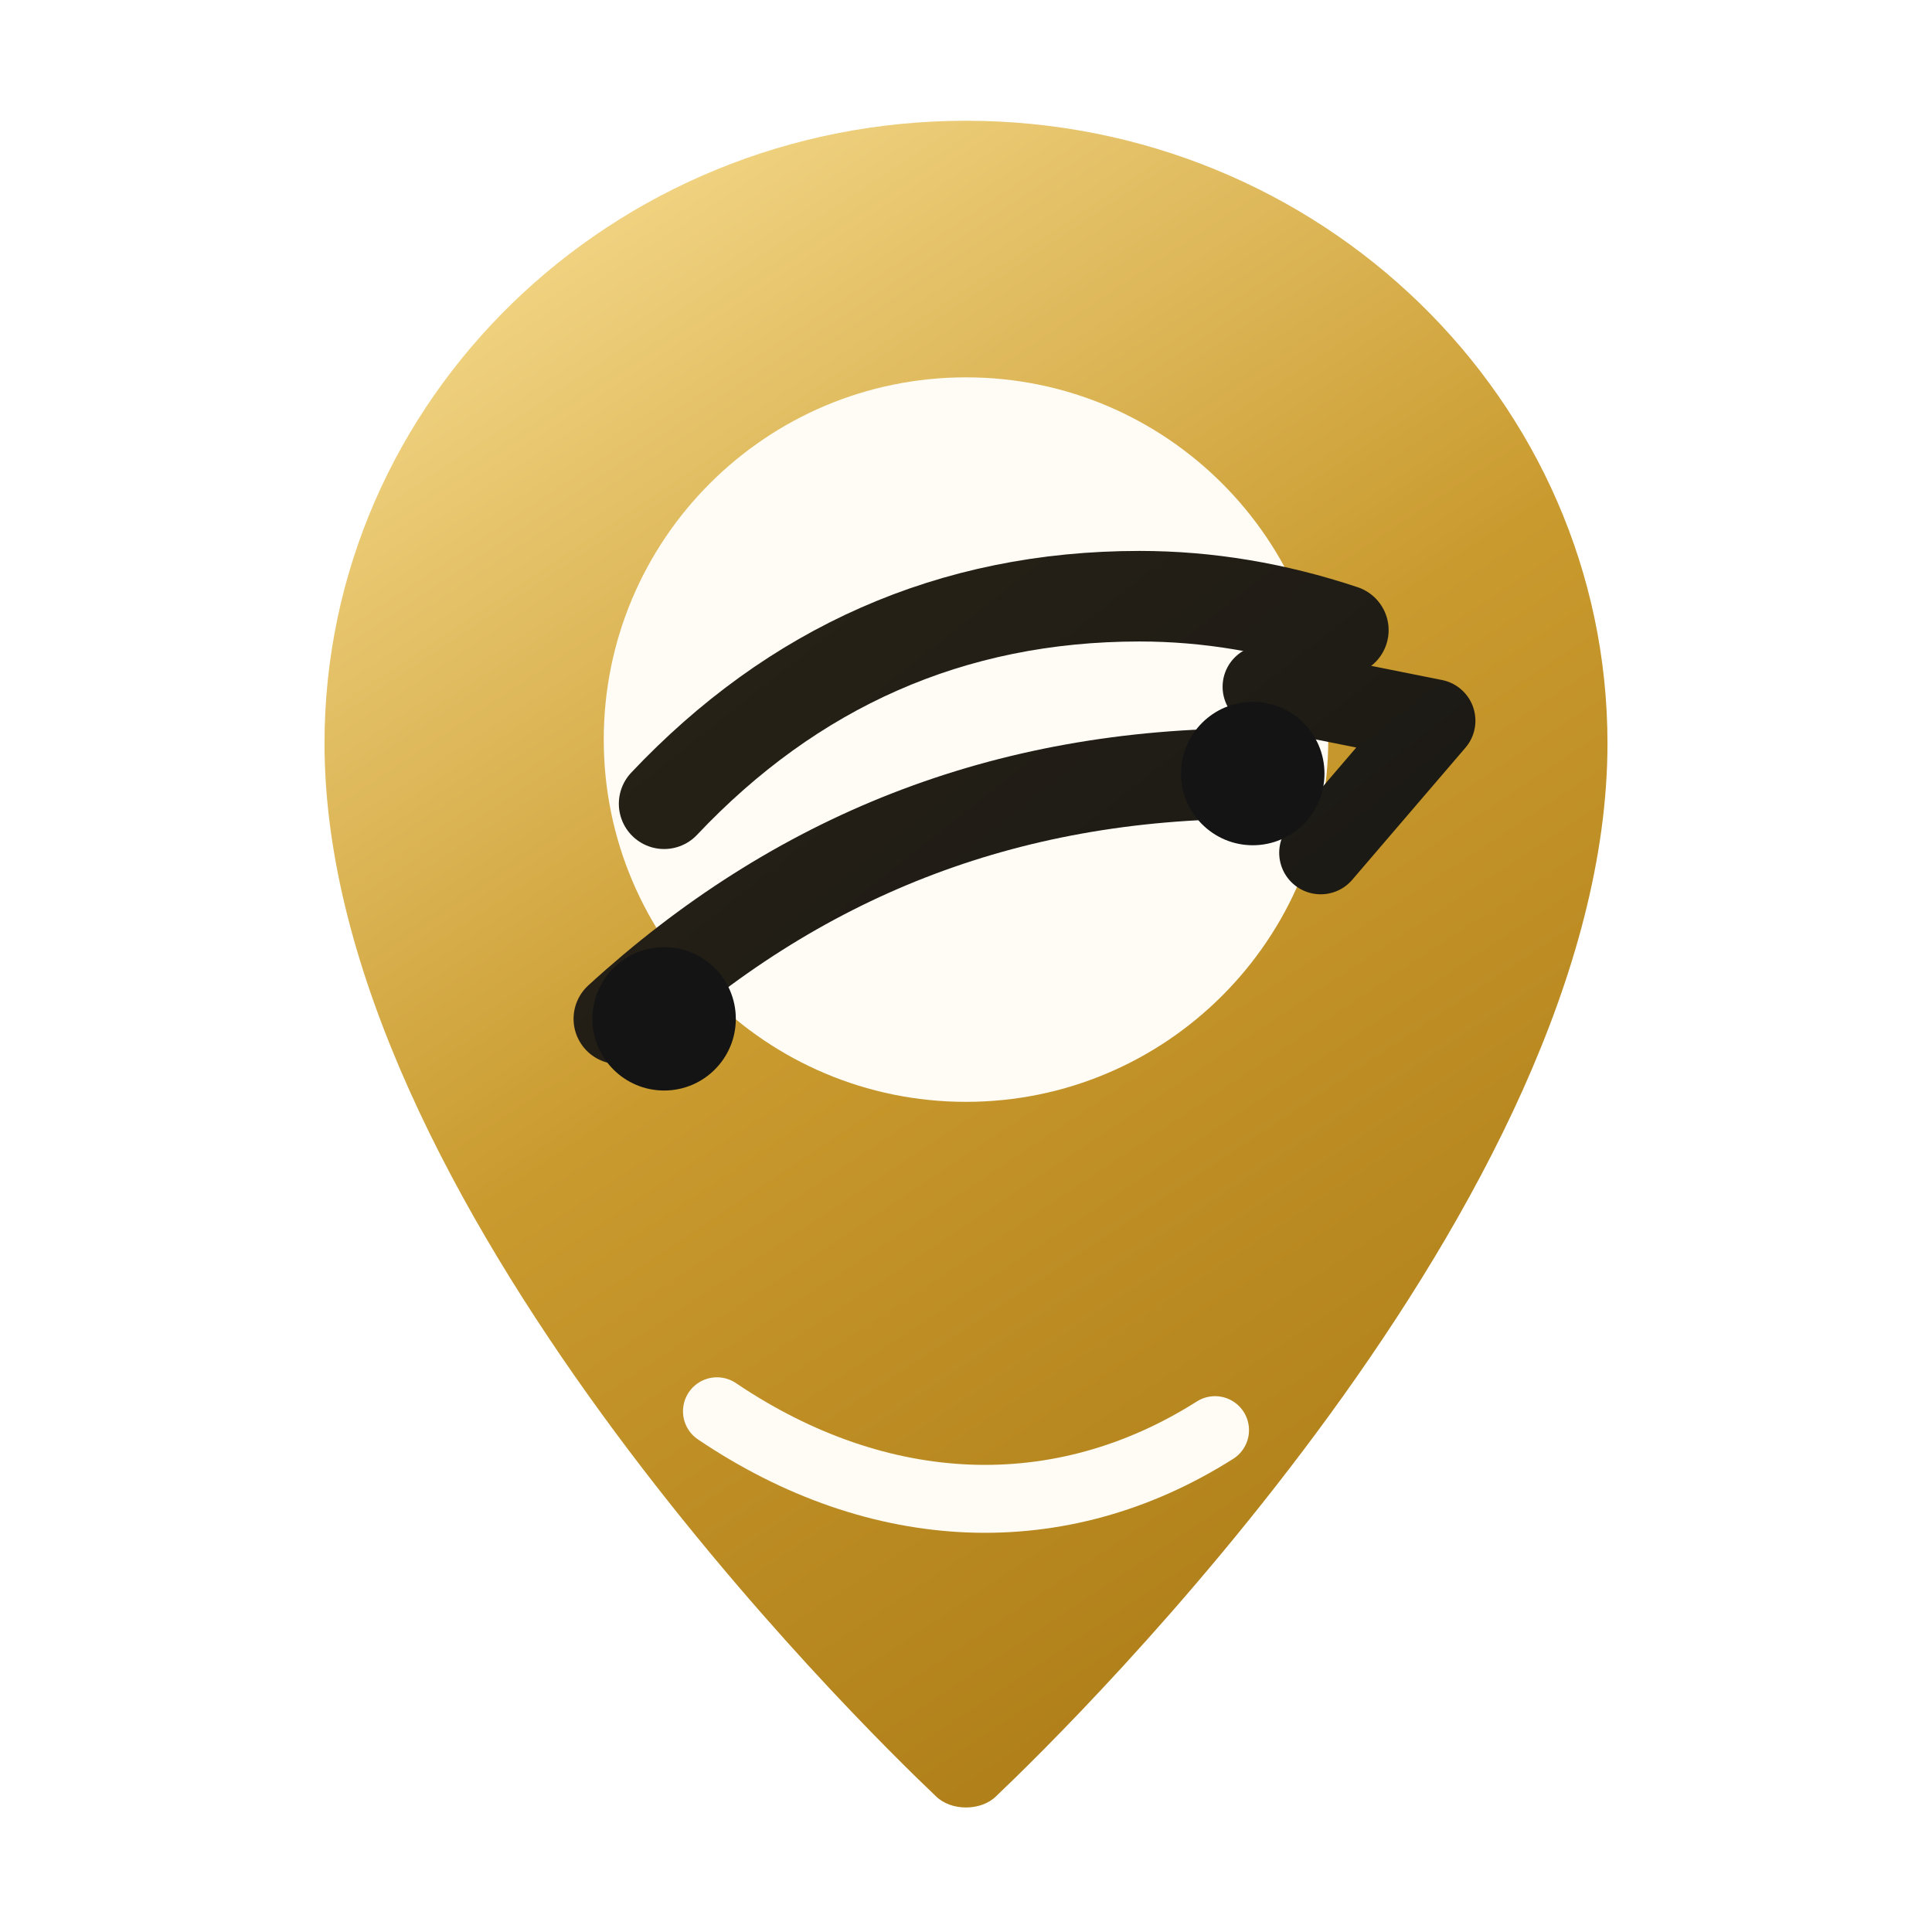
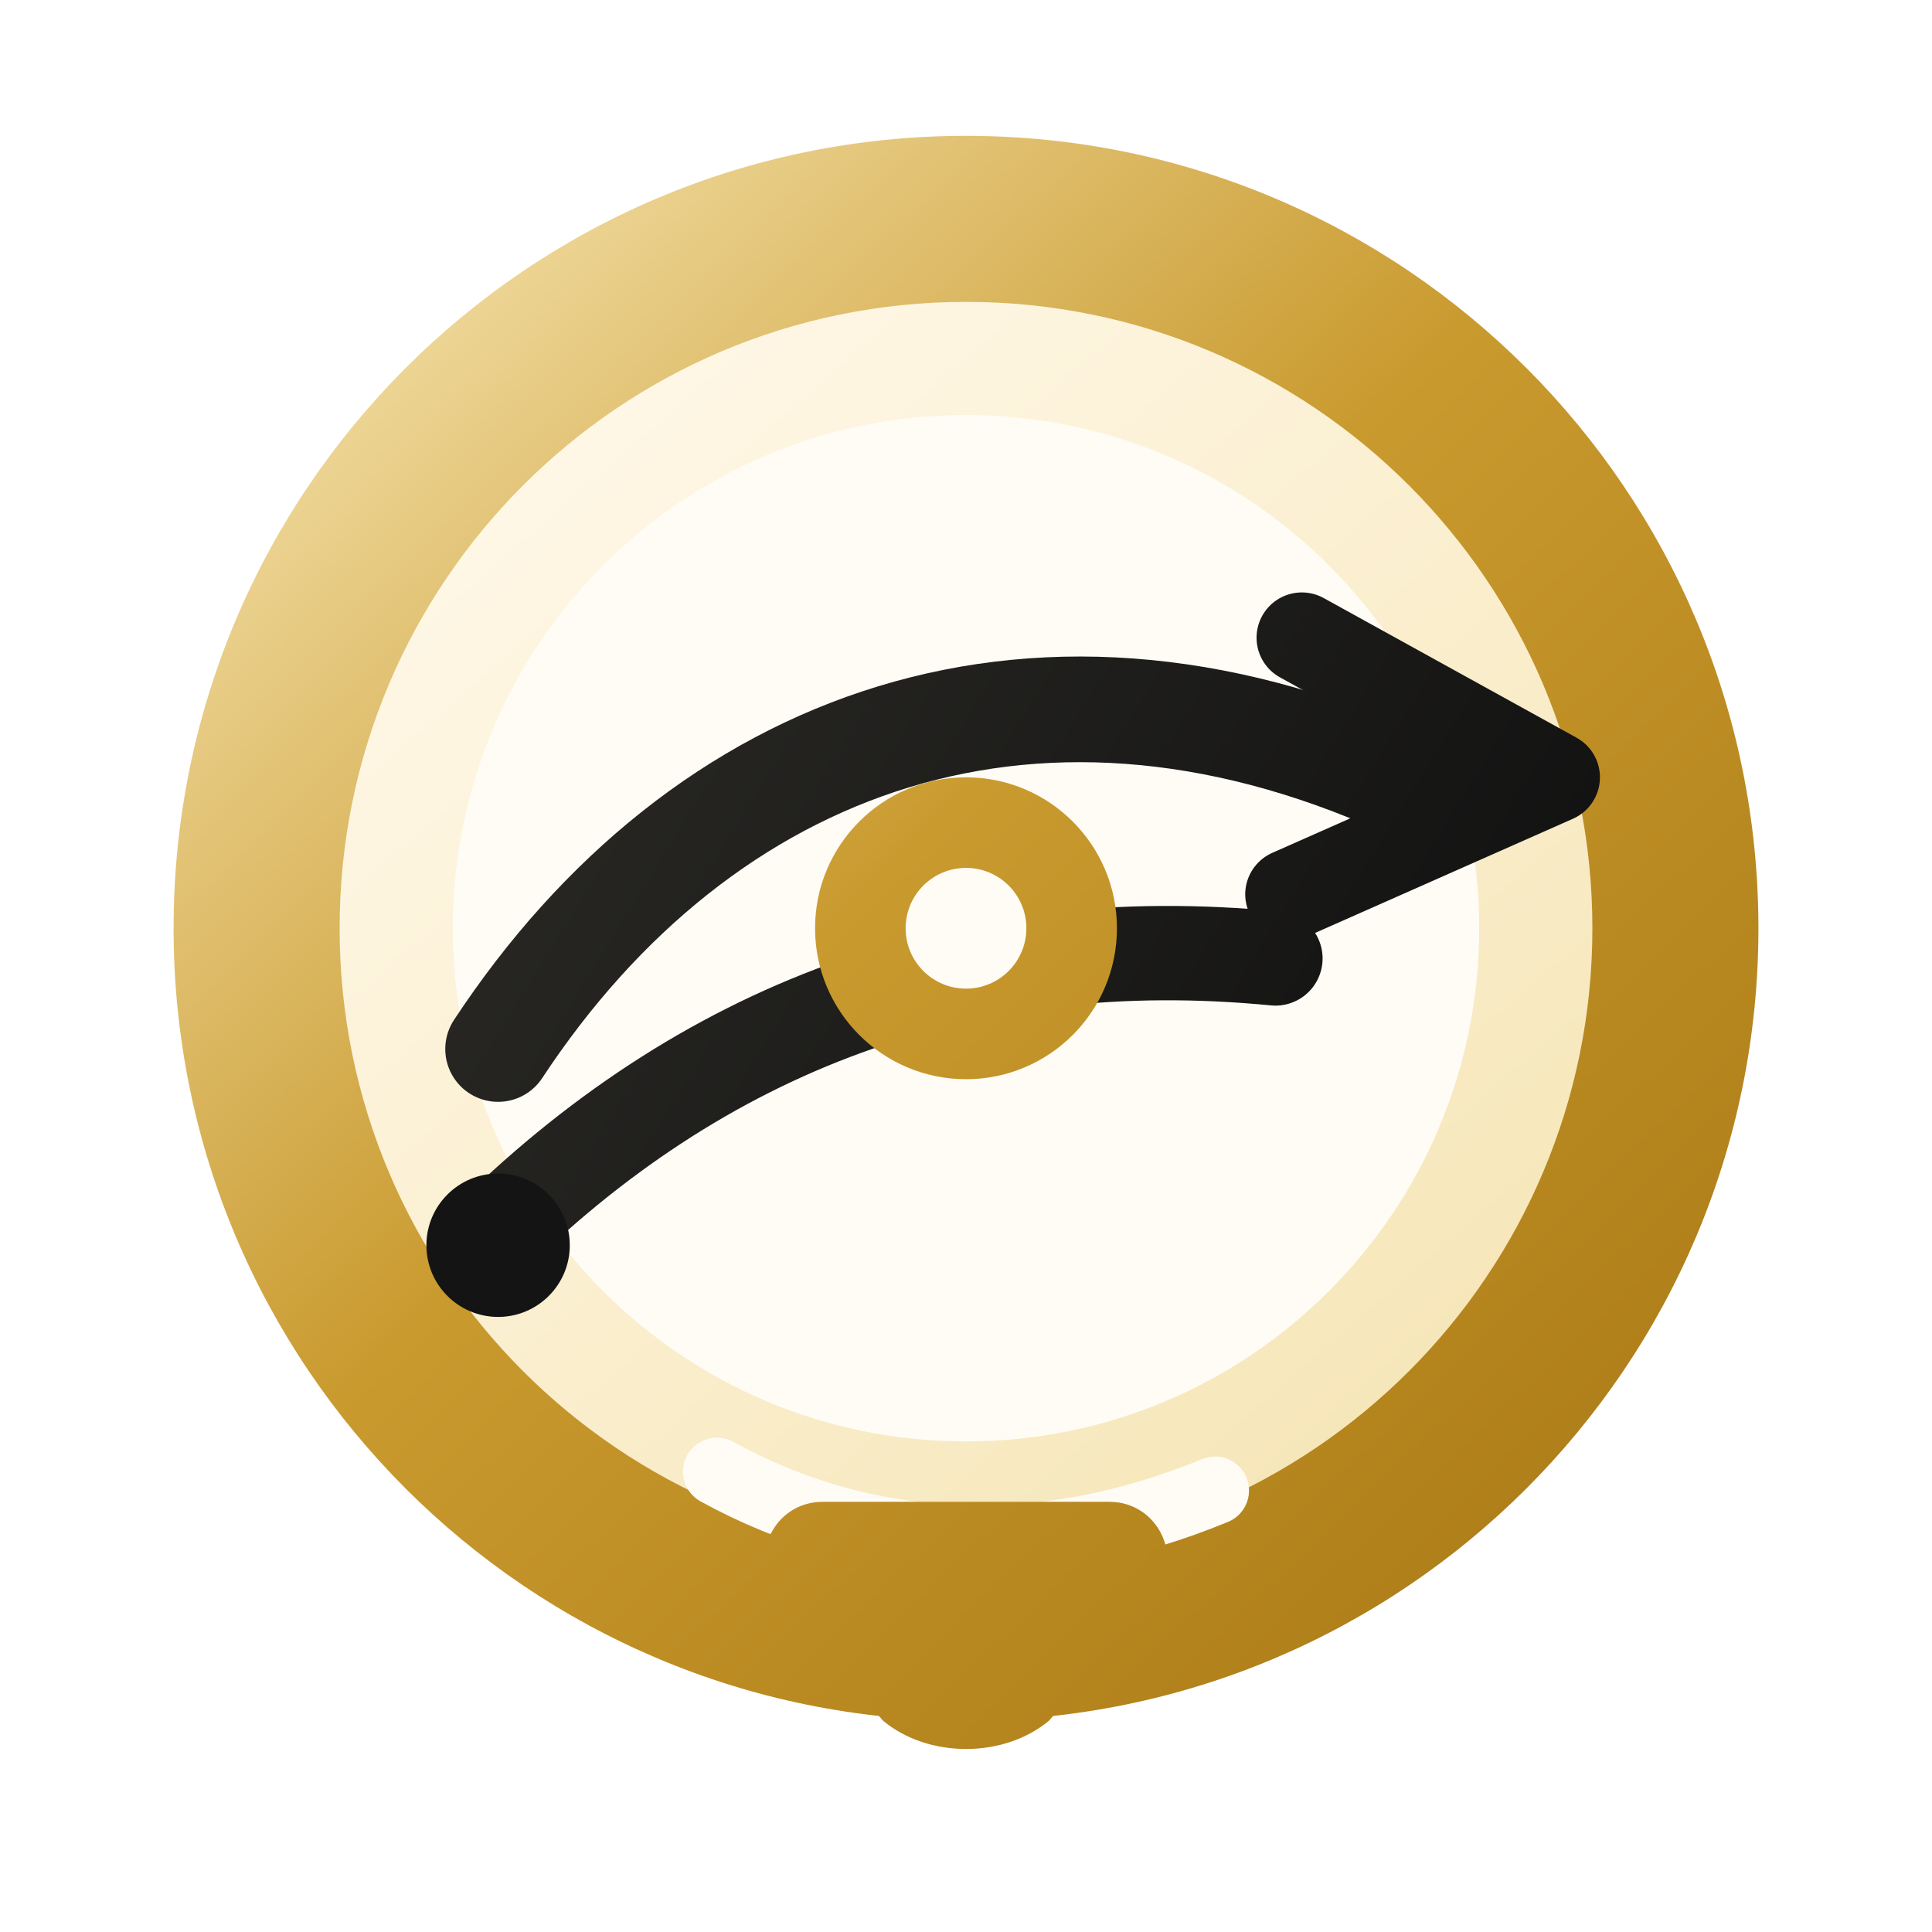
- <svg xmlns="http://www.w3.org/2000/svg" width="1024" height="1024" viewBox="0 0 512 512" role="img" aria-label="SmartTaxi icon">
+ <svg xmlns="http://www.w3.org/2000/svg" width="512" height="512" viewBox="0 0 512 512" fill="none" role="img" aria-label="SmartTaxi icon">
  <defs>
-     <linearGradient id="gold" x1="122" y1="58" x2="390" y2="462" gradientUnits="userSpaceOnUse">
-       <stop offset="0" stop-color="#F4D889" />
-       <stop offset="0.46" stop-color="#C99A2E" />
+     <linearGradient id="gold" x1="66" y1="54" x2="442" y2="448" gradientUnits="userSpaceOnUse">
+       <stop offset="0" stop-color="#F8E7B4" />
+       <stop offset="0.45" stop-color="#C99A2E" />
      <stop offset="1" stop-color="#A97814" />
    </linearGradient>
-     <linearGradient id="ink" x1="164" y1="124" x2="360" y2="372" gradientUnits="userSpaceOnUse">
-       <stop offset="0" stop-color="#2A2417" />
-       <stop offset="1" stop-color="#141414" />
+     <linearGradient id="goldSoft" x1="142" y1="100" x2="382" y2="376" gradientUnits="userSpaceOnUse">
+       <stop offset="0" stop-color="#FFF8E8" />
+       <stop offset="1" stop-color="#F6E6B8" />
+     </linearGradient>
+     <linearGradient id="ink" x1="126" y1="156" x2="386" y2="318" gradientUnits="userSpaceOnUse">
+       <stop offset="0" stop-color="#2B2A26" />
+       <stop offset="1" stop-color="#111111" />
    </linearGradient>
  </defs>
-   <path fill="url(#gold)" d="M256 32c-94 0-170 74-170 165 0 121 142 260 162 279 4 4 12 4 16 0 20-19 162-158 162-279 0-91-76-165-170-165Z" />
-   <circle cx="256" cy="196" r="96" fill="#FFFCF6" />
-   <path d="M176 213c34-36 76-55 126-55 18 0 36 3 54 9" fill="none" stroke="url(#ink)" stroke-width="24" stroke-linecap="round" />
-   <path d="M164 270c47-43 102-65 168-65" fill="none" stroke="url(#ink)" stroke-width="24" stroke-linecap="round" />
-   <path d="m335 182 45 9-30 35" fill="none" stroke="url(#ink)" stroke-width="22" stroke-linecap="round" stroke-linejoin="round" />
-   <circle cx="176" cy="270" r="19" fill="#141414" />
-   <circle cx="332" cy="205" r="19" fill="#141414" />
-   <path d="M190 374c43 29 91 31 132 5" fill="none" stroke="#FFFCF6" stroke-width="18" stroke-linecap="round" />
+   <circle cx="256" cy="246" r="210" fill="url(#gold)" />
+   <circle cx="256" cy="246" r="166" fill="url(#goldSoft)" />
+   <circle cx="256" cy="246" r="136" fill="#FFFCF6" />
+   <path d="M132 278c54-82 144-116 245-68" stroke="url(#ink)" stroke-width="28" stroke-linecap="round" />
+   <path d="M128 330c58-58 128-84 210-76" stroke="url(#ink)" stroke-width="25" stroke-linecap="round" />
+   <path d="M190 390c40 22 86 24 132 5" stroke="#FFFCF6" stroke-width="18" stroke-linecap="round" />
+   <path d="M345 169l67 37-70 31" stroke="url(#ink)" stroke-width="24" stroke-linecap="round" stroke-linejoin="round" />
+   <circle cx="132" cy="330" r="19" fill="#141414" />
+   <circle cx="256" cy="246" r="40" fill="url(#gold)" />
+   <circle cx="256" cy="246" r="16" fill="#FFFCF6" />
+   <path d="M234 456c12 10 32 10 44 0l28-33c8-10 1-25-12-25h-76c-13 0-20 15-12 25l28 33Z" fill="url(#gold)" />
</svg>
